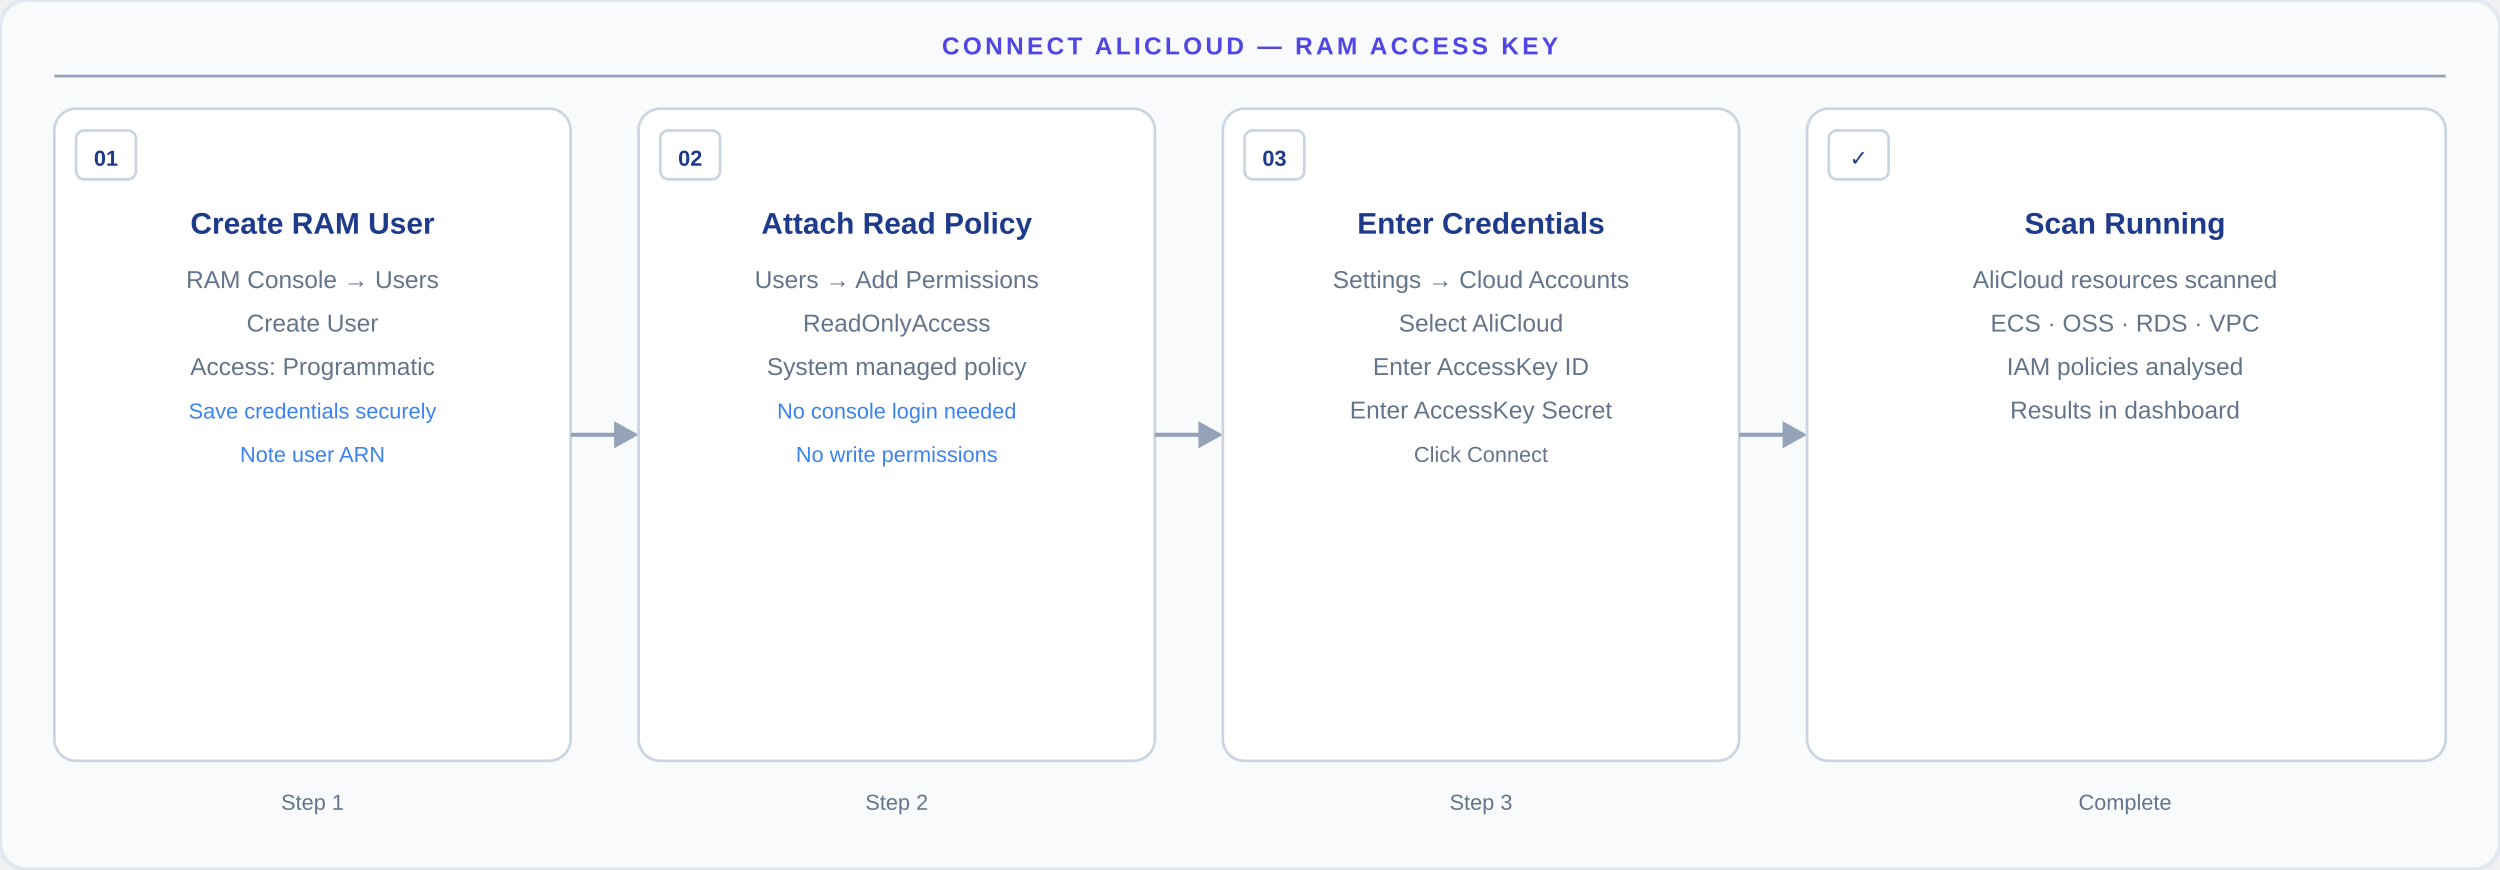
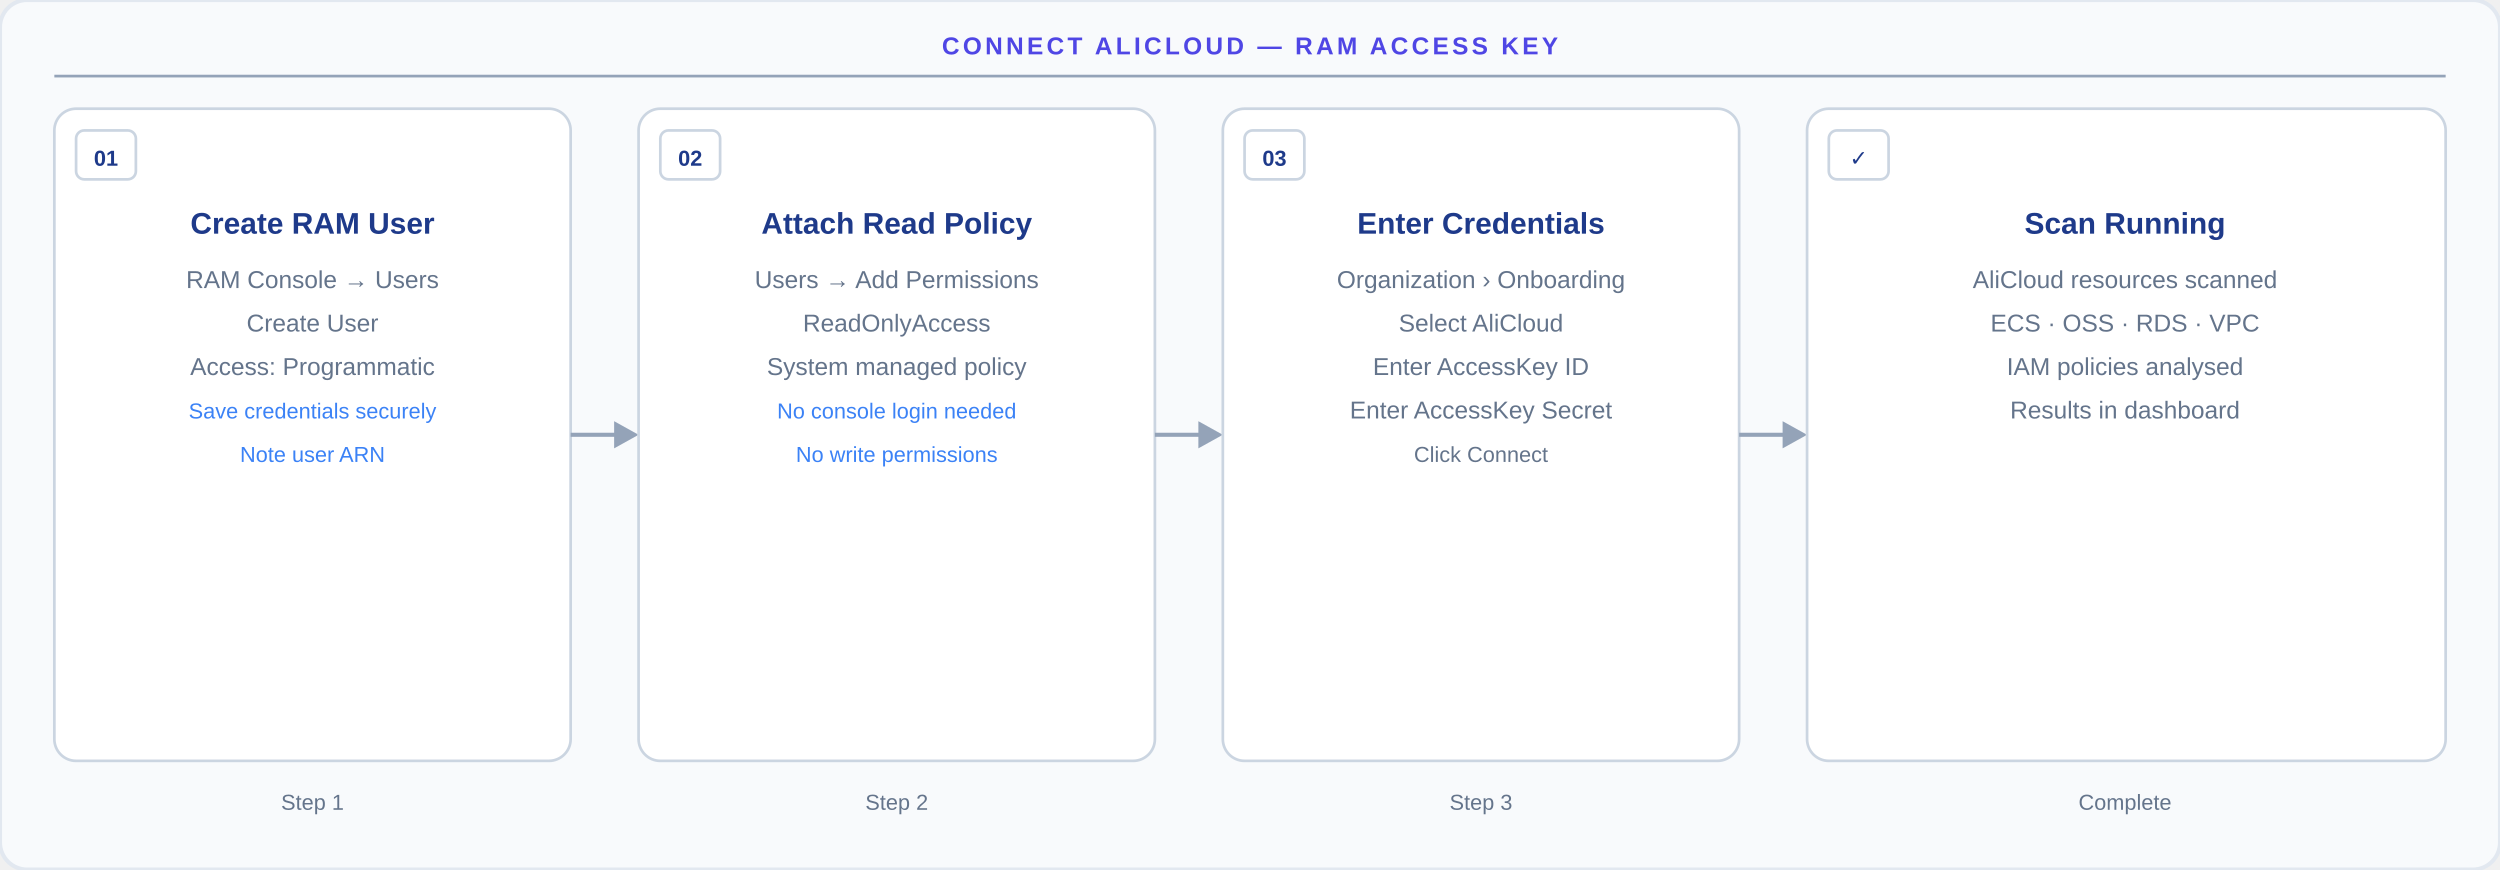
<svg xmlns="http://www.w3.org/2000/svg" width="920" height="320" viewBox="0 0 920 320" font-family="Arial, sans-serif">
  <rect width="920" height="320" fill="#F8FAFC" stroke="#E2E8F0" stroke-width="1.5" rx="10" />
  <text x="460" y="20" text-anchor="middle" fill="#4F46E5" font-size="9" font-weight="700" letter-spacing="1.2">CONNECT ALICLOUD — RAM ACCESS KEY</text>
  <line x1="20" y1="28" x2="900" y2="28" stroke="#94A3B8" stroke-width="1" />
  <rect x="20" y="40" width="190" height="240" fill="#FFFFFF" stroke="#CBD5E1" stroke-width="1" rx="8" />
  <rect x="28" y="48" width="22" height="18" fill="#FFFFFF" rx="3" stroke="#CBD5E1" stroke-width="1" />
  <text x="39" y="61" text-anchor="middle" fill="#1E3A8A" font-size="8" font-weight="700">01</text>
  <text x="115" y="86" text-anchor="middle" fill="#1E3A8A" font-size="11" font-weight="700">Create RAM User</text>
  <text x="115" y="106" text-anchor="middle" fill="#64748B" font-size="9">RAM Console → Users</text>
  <text x="115" y="122" text-anchor="middle" fill="#64748B" font-size="9">Create User</text>
  <text x="115" y="138" text-anchor="middle" fill="#64748B" font-size="9">Access: Programmatic</text>
  <text x="115" y="154" text-anchor="middle" fill="#3B82F6" font-size="8">Save credentials securely</text>
  <text x="115" y="170" text-anchor="middle" fill="#3B82F6" font-size="8">Note user ARN</text>
  <line x1="210" y1="160" x2="228" y2="160" stroke="#94A3B8" stroke-width="1.5" />
  <polygon points="226,155 235,160 226,165" fill="#94A3B8" />
  <rect x="235" y="40" width="190" height="240" fill="#FFFFFF" stroke="#CBD5E1" stroke-width="1" rx="8" />
  <rect x="243" y="48" width="22" height="18" fill="#FFFFFF" rx="3" stroke="#CBD5E1" stroke-width="1" />
  <text x="254" y="61" text-anchor="middle" fill="#1E3A8A" font-size="8" font-weight="700">02</text>
  <text x="330" y="86" text-anchor="middle" fill="#1E3A8A" font-size="11" font-weight="700">Attach Read Policy</text>
  <text x="330" y="106" text-anchor="middle" fill="#64748B" font-size="9">Users → Add Permissions</text>
  <text x="330" y="122" text-anchor="middle" fill="#64748B" font-size="9">ReadOnlyAccess</text>
  <text x="330" y="138" text-anchor="middle" fill="#64748B" font-size="9">System managed policy</text>
  <text x="330" y="154" text-anchor="middle" fill="#3B82F6" font-size="8">No console login needed</text>
  <text x="330" y="170" text-anchor="middle" fill="#3B82F6" font-size="8">No write permissions</text>
  <line x1="425" y1="160" x2="443" y2="160" stroke="#94A3B8" stroke-width="1.5" />
  <polygon points="441,155 450,160 441,165" fill="#94A3B8" />
  <rect x="450" y="40" width="190" height="240" fill="#FFFFFF" rx="8" stroke="#CBD5E1" stroke-width="1" />
  <rect x="458" y="48" width="22" height="18" fill="#FFFFFF" rx="3" stroke="#CBD5E1" stroke-width="1" />
  <text x="469" y="61" text-anchor="middle" fill="#1E3A8A" font-size="8" font-weight="700">03</text>
  <text x="545" y="86" text-anchor="middle" fill="#1E3A8A" font-size="11" font-weight="700">Enter Credentials</text>
-   <text x="545" y="106" text-anchor="middle" fill="#64748B" font-size="9">Settings → Cloud Accounts</text>
+   <text x="545" y="106" text-anchor="middle" fill="#64748B" font-size="9">Organization › Onboarding</text>
  <text x="545" y="122" text-anchor="middle" fill="#64748B" font-size="9">Select AliCloud</text>
  <text x="545" y="138" text-anchor="middle" fill="#64748B" font-size="9">Enter AccessKey ID</text>
  <text x="545" y="154" text-anchor="middle" fill="#64748B" font-size="9">Enter AccessKey Secret</text>
  <text x="545" y="170" text-anchor="middle" fill="#64748B" font-size="8">Click Connect</text>
  <line x1="640" y1="160" x2="658" y2="160" stroke="#94A3B8" stroke-width="1.5" />
  <polygon points="656,155 665,160 656,165" fill="#94A3B8" />
  <rect x="665" y="40" width="235" height="240" fill="#FFFFFF" rx="8" stroke="#CBD5E1" stroke-width="1" />
  <rect x="673" y="48" width="22" height="18" fill="#FFFFFF" rx="3" stroke="#CBD5E1" stroke-width="1" />
  <text x="684" y="61" text-anchor="middle" fill="#1E3A8A" font-size="8" font-weight="700">✓</text>
  <text x="782" y="86" text-anchor="middle" fill="#1E3A8A" font-size="11" font-weight="700">Scan Running</text>
  <text x="782" y="106" text-anchor="middle" fill="#64748B" font-size="9">AliCloud resources scanned</text>
  <text x="782" y="122" text-anchor="middle" fill="#64748B" font-size="9">ECS · OSS · RDS · VPC</text>
  <text x="782" y="138" text-anchor="middle" fill="#64748B" font-size="9">IAM policies analysed</text>
  <text x="782" y="154" text-anchor="middle" fill="#64748B" font-size="9">Results in dashboard</text>
  <text x="115" y="298" text-anchor="middle" fill="#64748B" font-size="8">Step 1</text>
  <text x="330" y="298" text-anchor="middle" fill="#64748B" font-size="8">Step 2</text>
  <text x="545" y="298" text-anchor="middle" fill="#64748B" font-size="8">Step 3</text>
  <text x="782" y="298" text-anchor="middle" fill="#64748B" font-size="8">Complete</text>
</svg>
